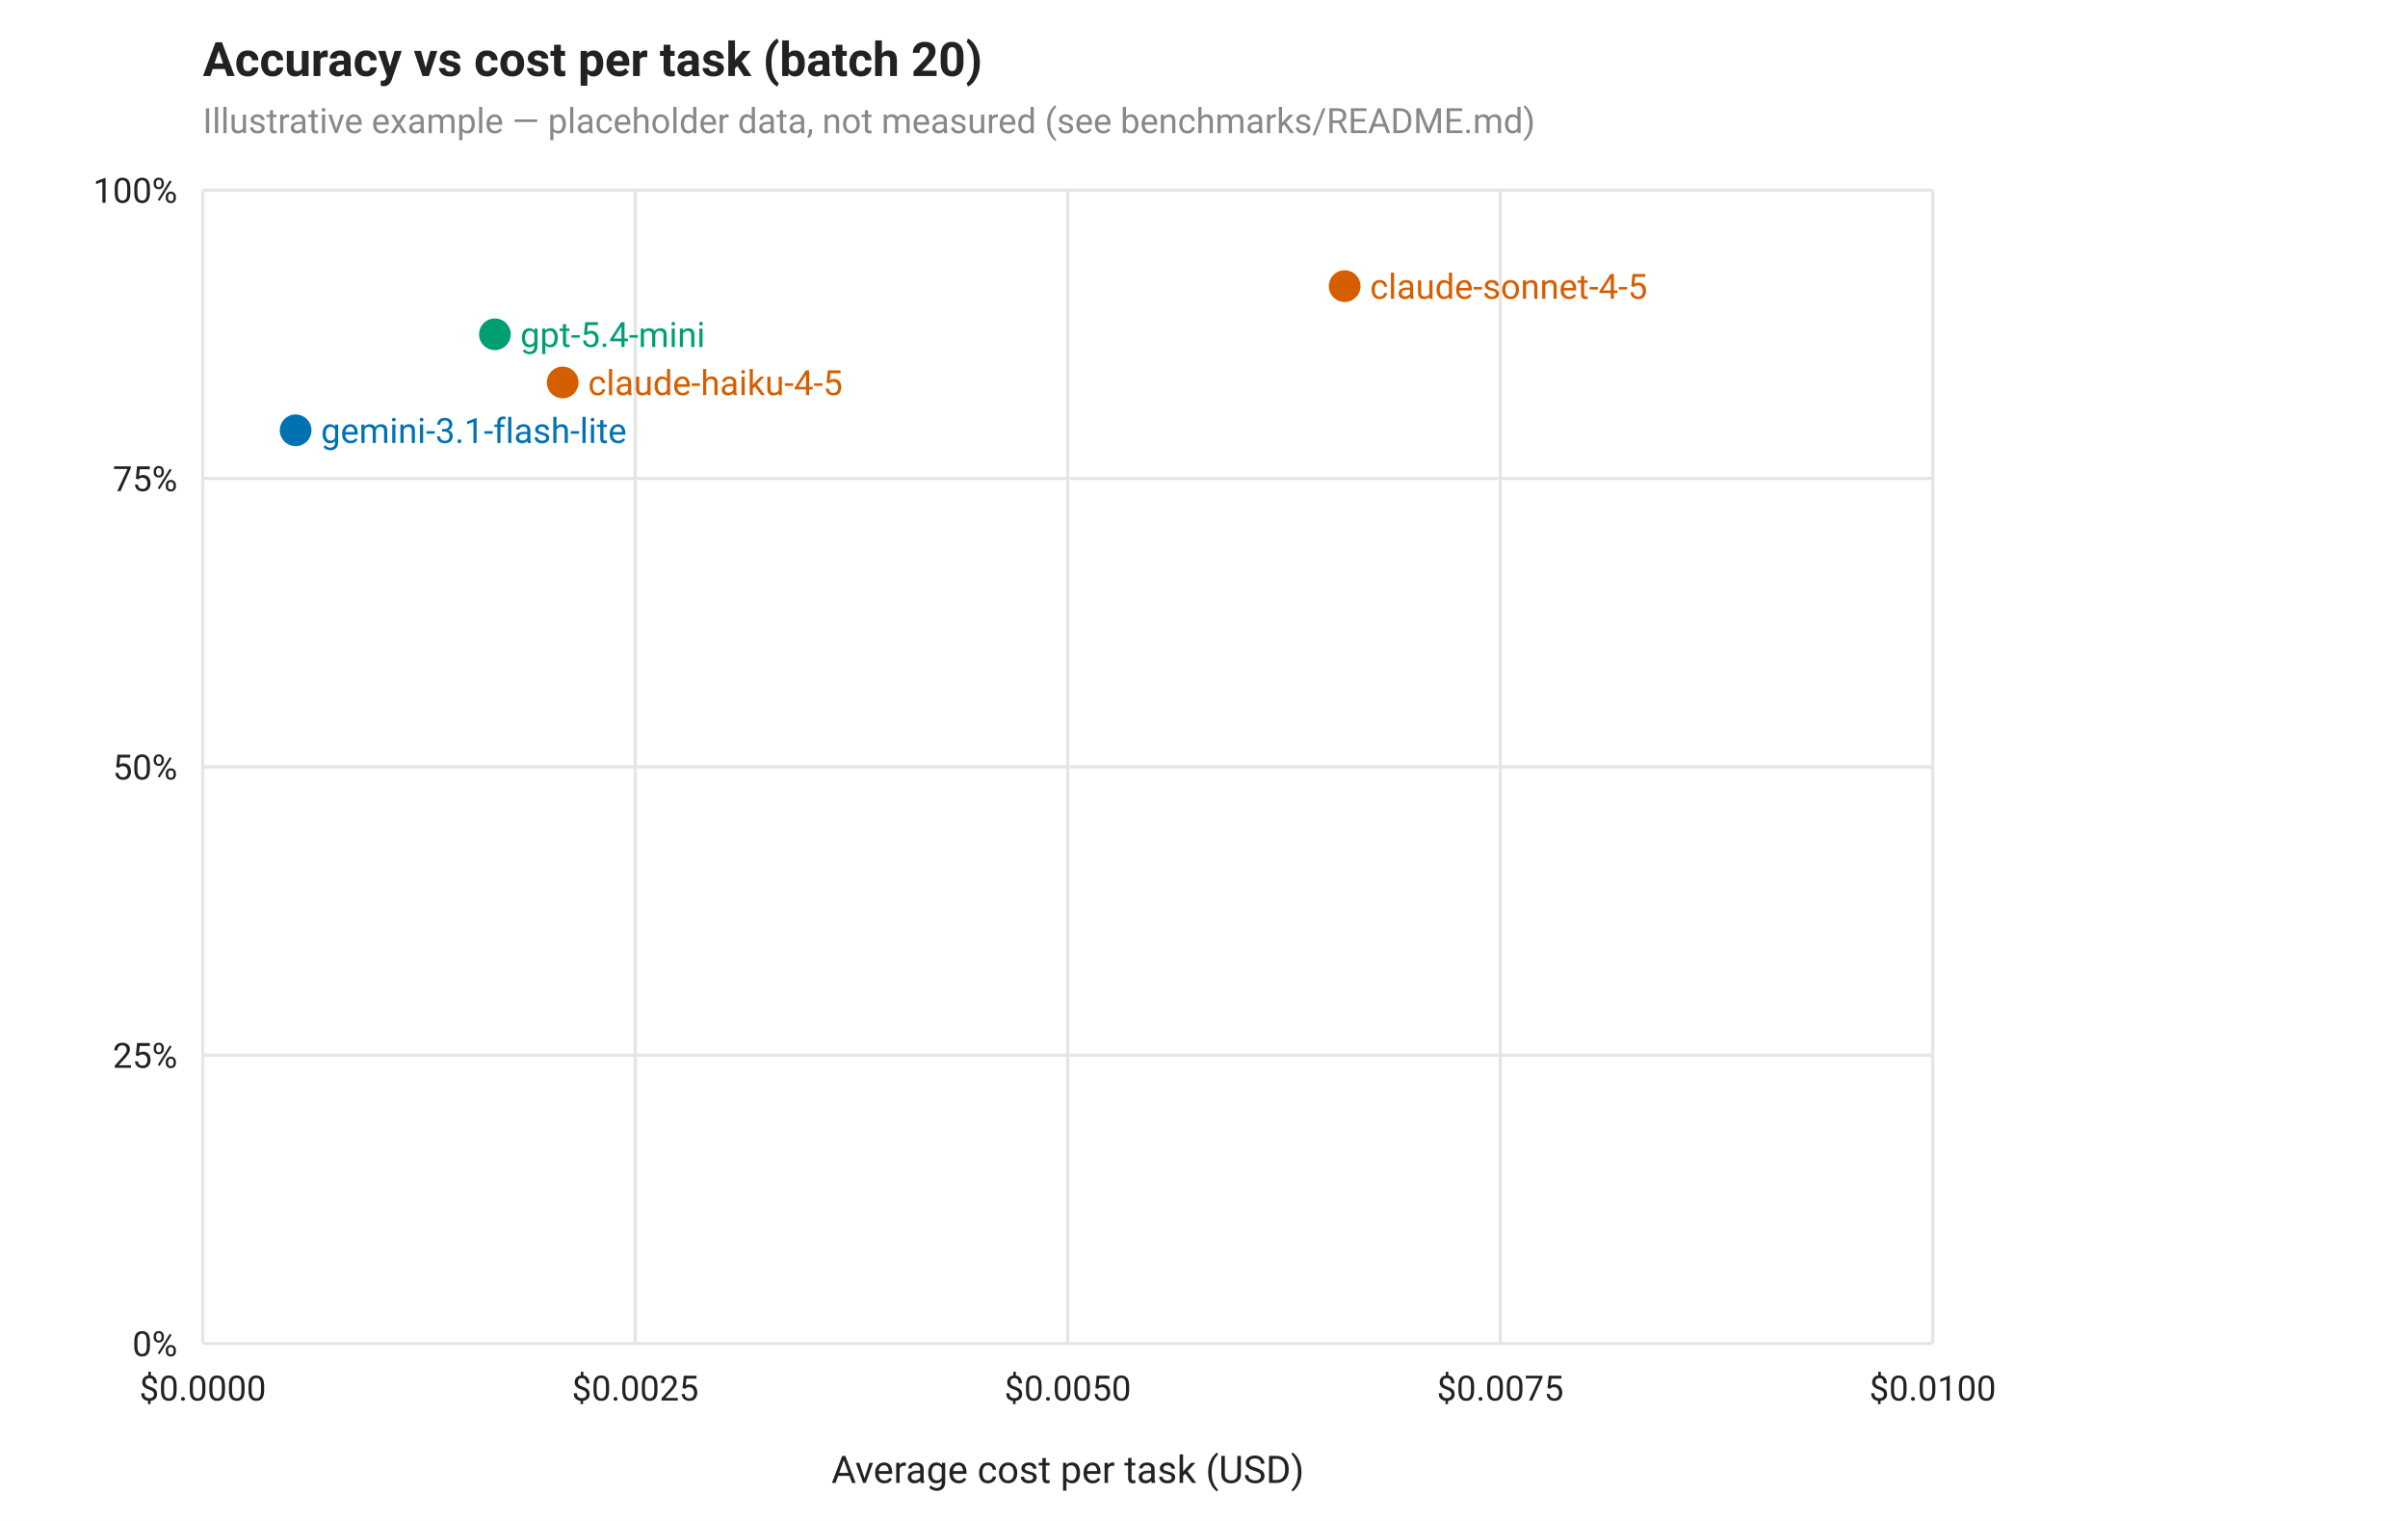
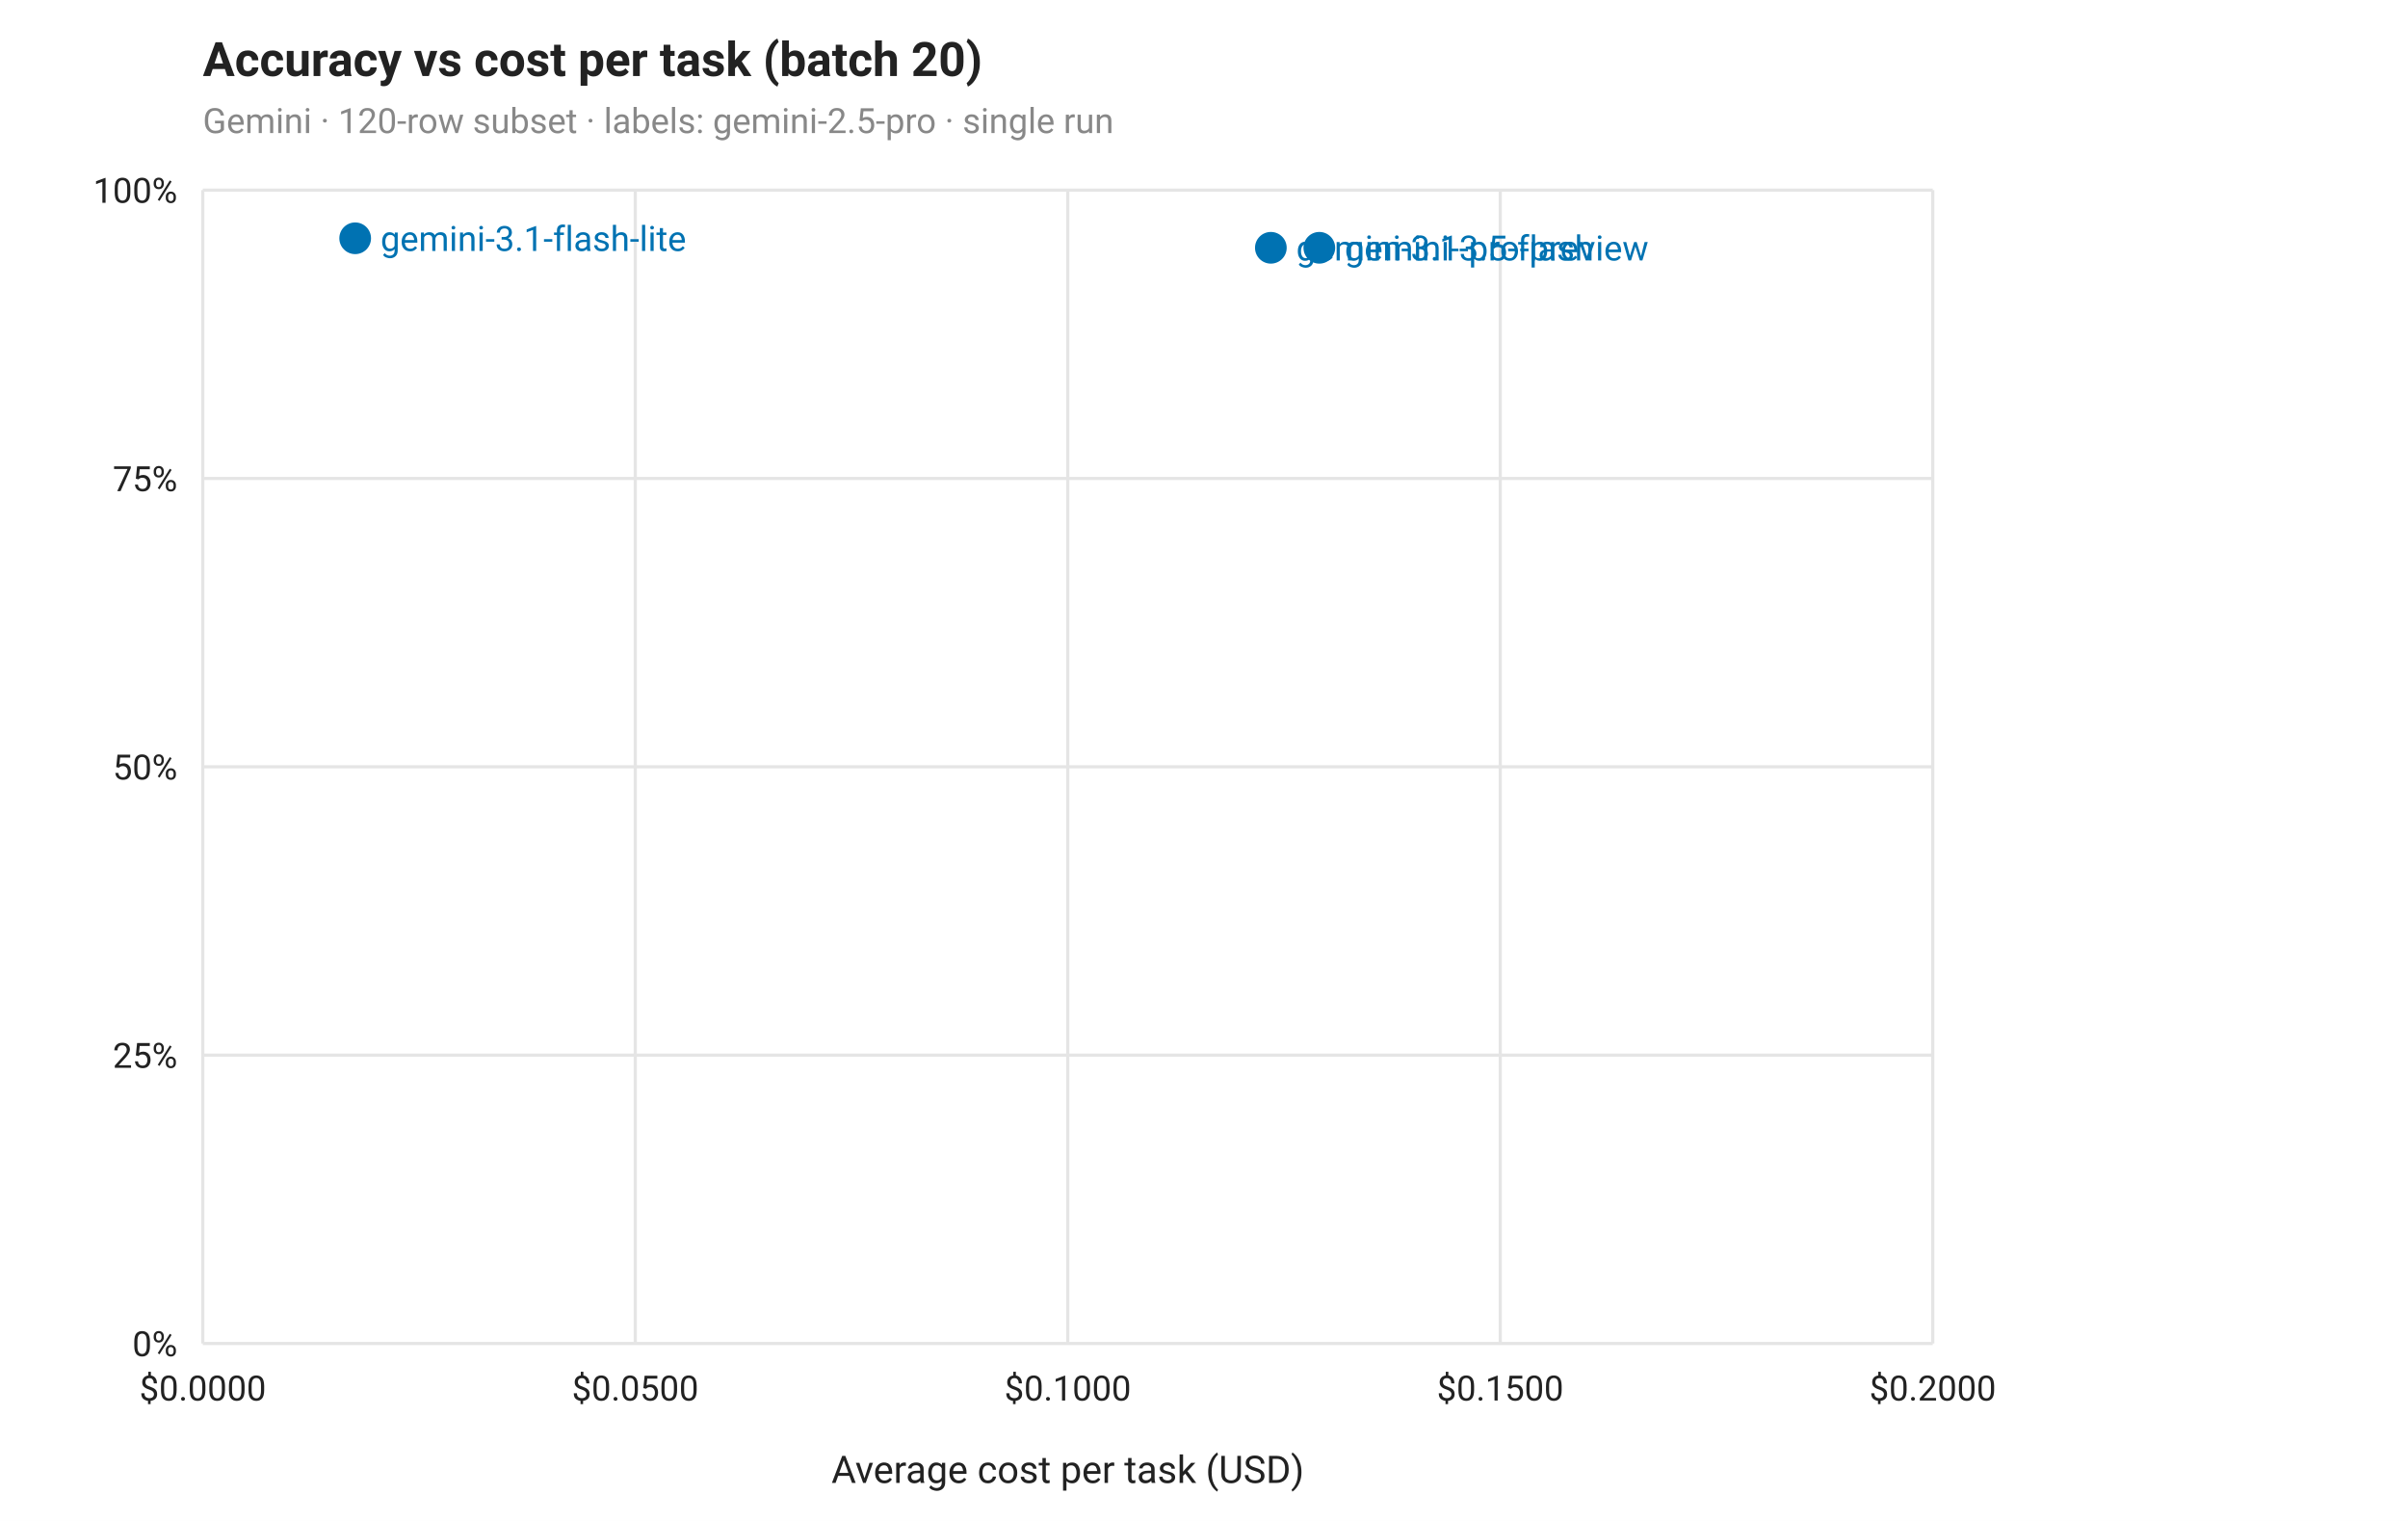
<svg xmlns="http://www.w3.org/2000/svg" width="760" height="480" viewBox="0 0 760 480" font-family="system-ui, -apple-system, Segoe UI, Roboto, sans-serif">
  <rect width="760" height="480" fill="#ffffff" />
  <text x="64" y="24" font-size="15" font-weight="600" fill="#222222">Accuracy vs cost per task (batch 20)</text>
-   <text x="64" y="42" font-size="11" fill="#888888">Illustrative example — placeholder data, not measured (see benchmarks/README.md)</text>
+   <text x="64" y="42" font-size="11" fill="#888888">Gemini · 120-row subset · labels: gemini-2.5-pro · single run</text>
  <line x1="64" y1="424.0" x2="610" y2="424.0" stroke="#e5e5e5" />
  <text x="56" y="428.0" font-size="11" text-anchor="end" fill="#222222">0%</text>
  <line x1="64" y1="333.0" x2="610" y2="333.0" stroke="#e5e5e5" />
  <text x="56" y="337.0" font-size="11" text-anchor="end" fill="#222222">25%</text>
  <line x1="64" y1="242.0" x2="610" y2="242.0" stroke="#e5e5e5" />
  <text x="56" y="246.0" font-size="11" text-anchor="end" fill="#222222">50%</text>
  <line x1="64" y1="151.0" x2="610" y2="151.0" stroke="#e5e5e5" />
  <text x="56" y="155.0" font-size="11" text-anchor="end" fill="#222222">75%</text>
  <line x1="64" y1="60.0" x2="610" y2="60.0" stroke="#e5e5e5" />
  <text x="56" y="64.0" font-size="11" text-anchor="end" fill="#222222">100%</text>
  <line x1="64.0" y1="60" x2="64.0" y2="424" stroke="#e5e5e5" />
  <text x="64.0" y="442" font-size="11" text-anchor="middle" fill="#222222">$0.0000</text>
  <line x1="200.5" y1="60" x2="200.5" y2="424" stroke="#e5e5e5" />
-   <text x="200.5" y="442" font-size="11" text-anchor="middle" fill="#222222">$0.0025</text>
+   <text x="200.5" y="442" font-size="11" text-anchor="middle" fill="#222222">$0.0500</text>
  <line x1="337.0" y1="60" x2="337.0" y2="424" stroke="#e5e5e5" />
-   <text x="337.0" y="442" font-size="11" text-anchor="middle" fill="#222222">$0.0050</text>
+   <text x="337.0" y="442" font-size="11" text-anchor="middle" fill="#222222">$0.1000</text>
  <line x1="473.5" y1="60" x2="473.5" y2="424" stroke="#e5e5e5" />
-   <text x="473.5" y="442" font-size="11" text-anchor="middle" fill="#222222">$0.0075</text>
+   <text x="473.5" y="442" font-size="11" text-anchor="middle" fill="#222222">$0.1500</text>
  <line x1="610.0" y1="60" x2="610.0" y2="424" stroke="#e5e5e5" />
-   <text x="610.0" y="442" font-size="11" text-anchor="middle" fill="#222222">$0.0100</text>
+   <text x="610.0" y="442" font-size="11" text-anchor="middle" fill="#222222">$0.2000</text>
  <text x="337" y="468" font-size="12" text-anchor="middle" fill="#222222">Average cost per task (USD)</text>
-   <circle cx="424.4" cy="90.3" r="5" fill="#D55E00" />
-   <text x="432.4" y="94.3" font-size="11" fill="#D55E00">claude-sonnet-4-5</text>
-   <circle cx="177.6" cy="120.7" r="5" fill="#D55E00" />
-   <text x="185.6" y="124.7" font-size="11" fill="#D55E00">claude-haiku-4-5</text>
-   <circle cx="93.3" cy="135.8" r="5" fill="#0072B2" />
-   <text x="101.3" y="139.8" font-size="11" fill="#0072B2">gemini-3.1-flash-lite</text>
-   <circle cx="156.2" cy="105.5" r="5" fill="#009E73" />
-   <text x="164.2" y="109.5" font-size="11" fill="#009E73">gpt-5.4-mini</text>
+   <circle cx="112.1" cy="75.2" r="5" fill="#0072B2" />
+   <text x="120.1" y="79.2" font-size="11" fill="#0072B2">gemini-3.1-flash-lite</text>
+   <circle cx="416.4" cy="78.2" r="5" fill="#0072B2" />
+   <text x="424.4" y="82.2" font-size="11" fill="#0072B2">gemini-3.5-flash</text>
+   <circle cx="401.1" cy="78.2" r="5" fill="#0072B2" />
+   <text x="409.1" y="82.2" font-size="11" fill="#0072B2">gemini-3.1-pro-preview</text>
</svg>
